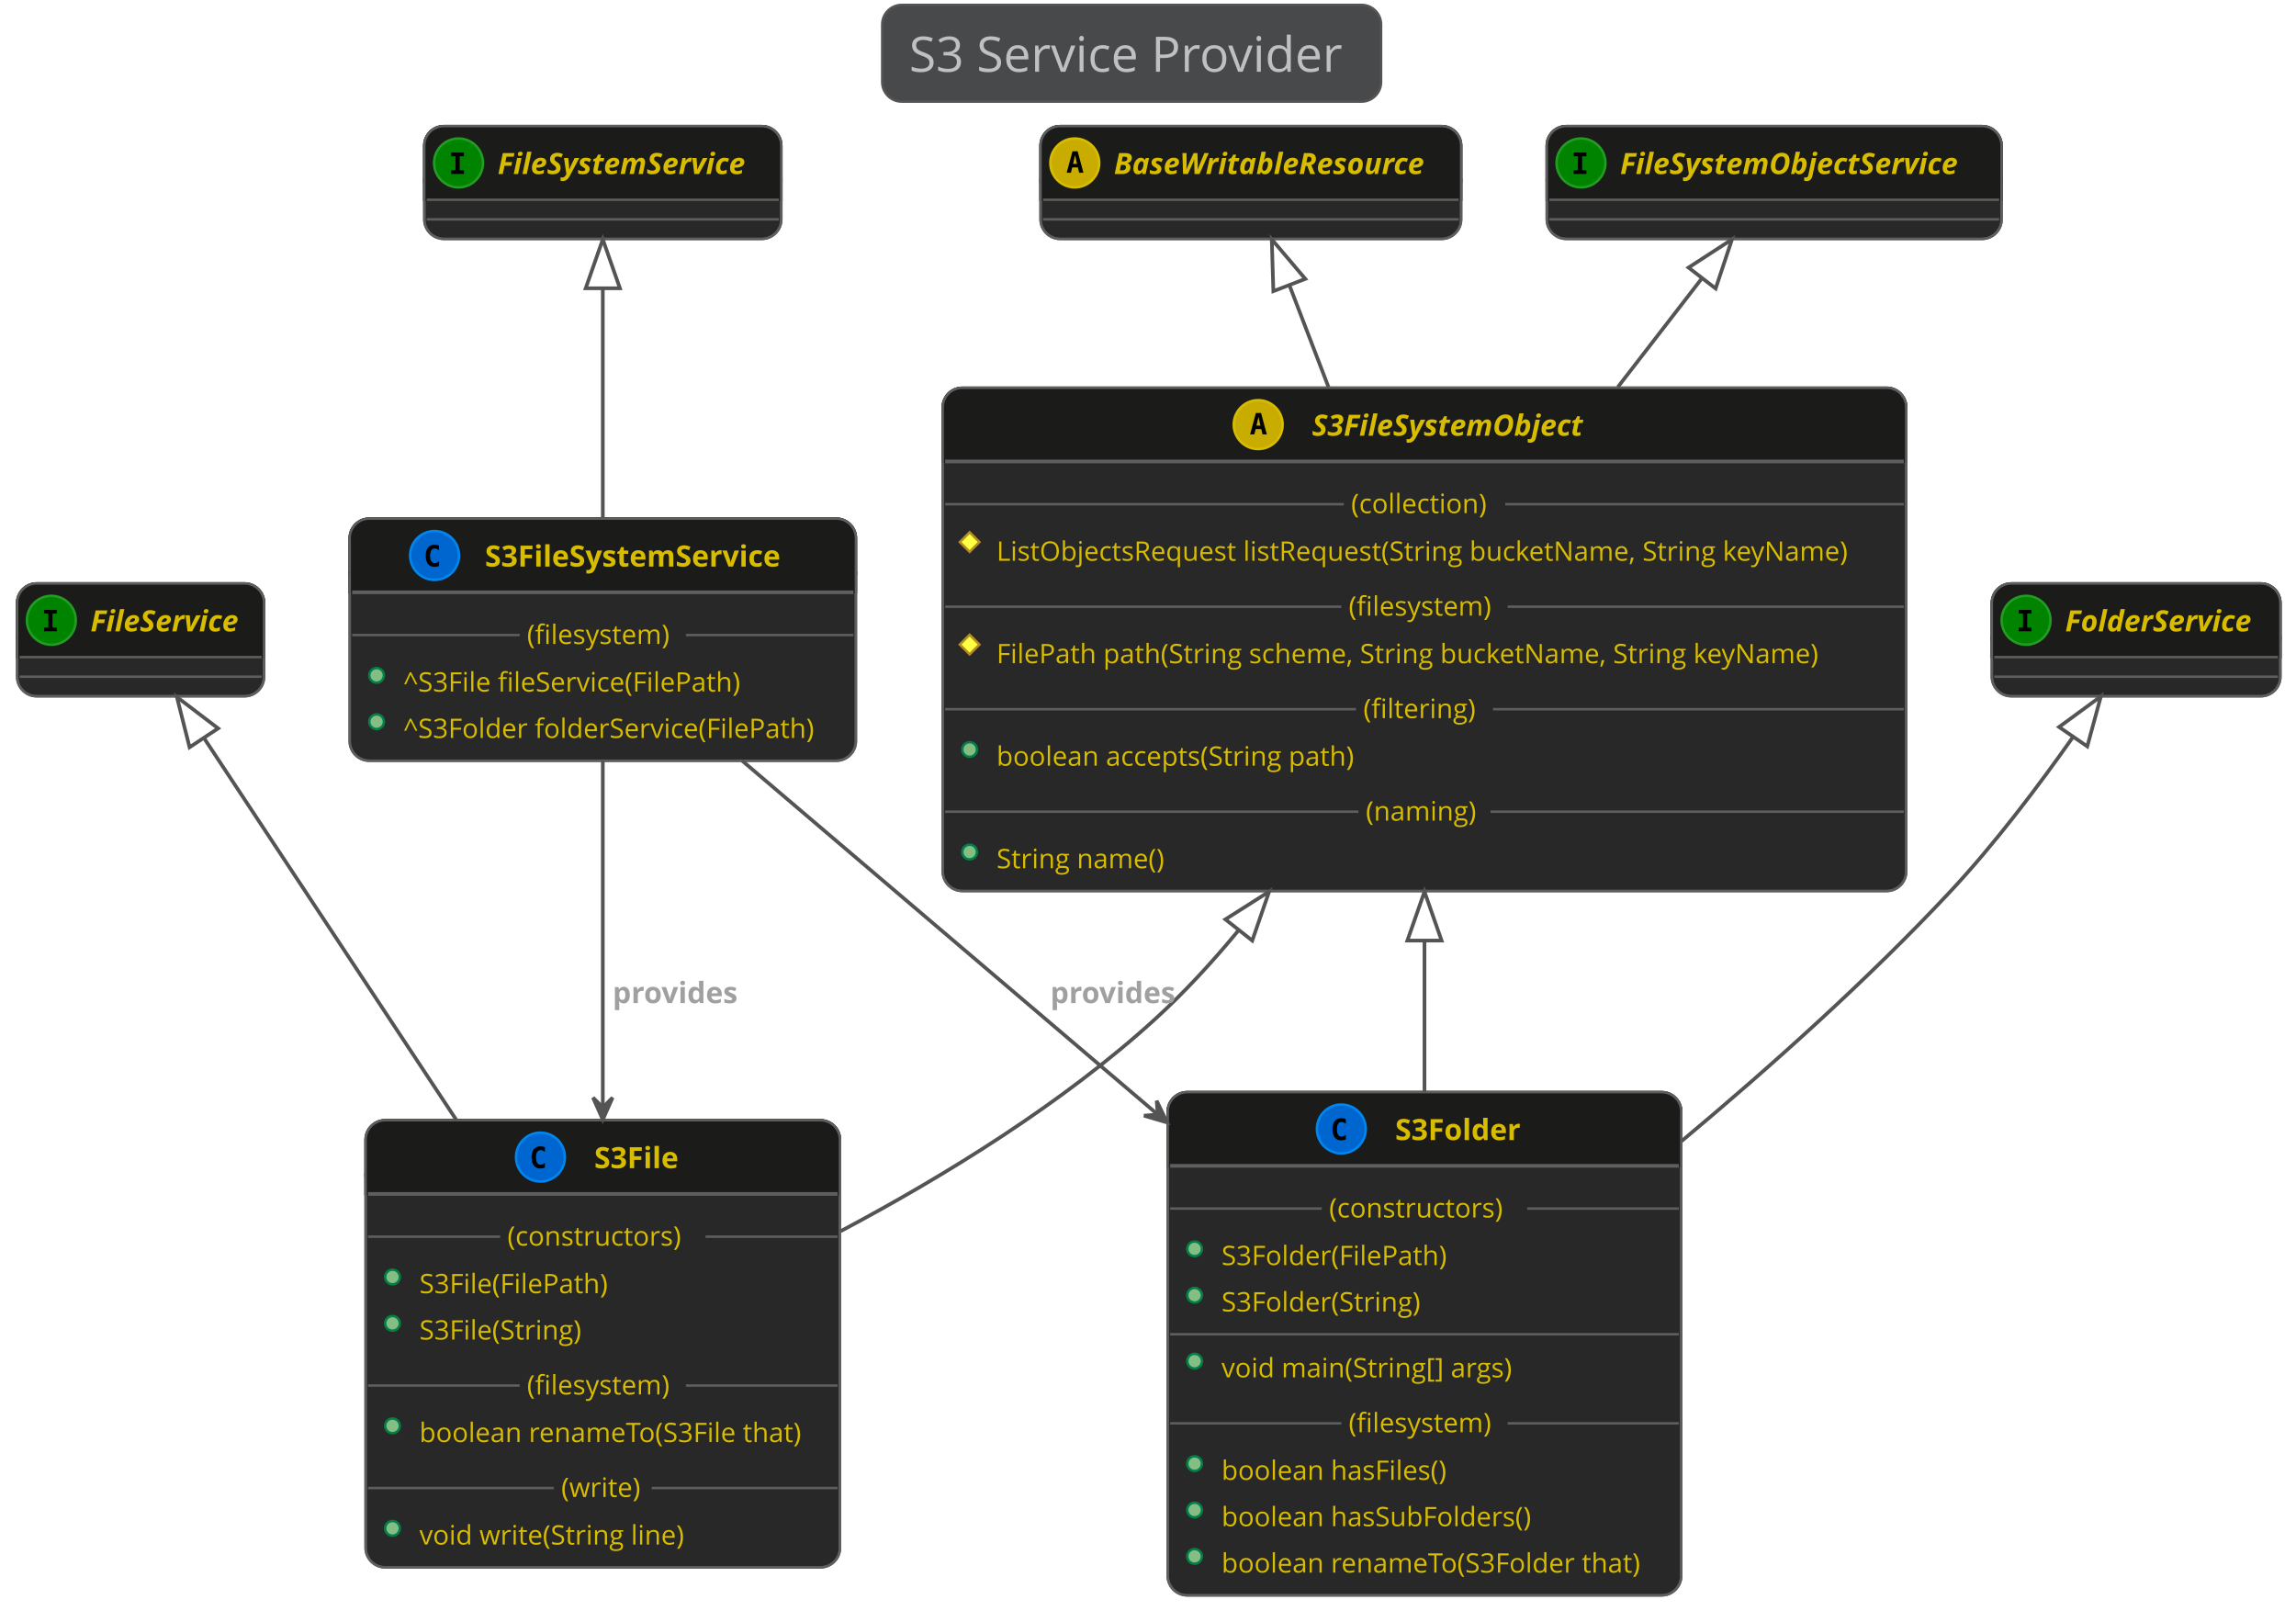
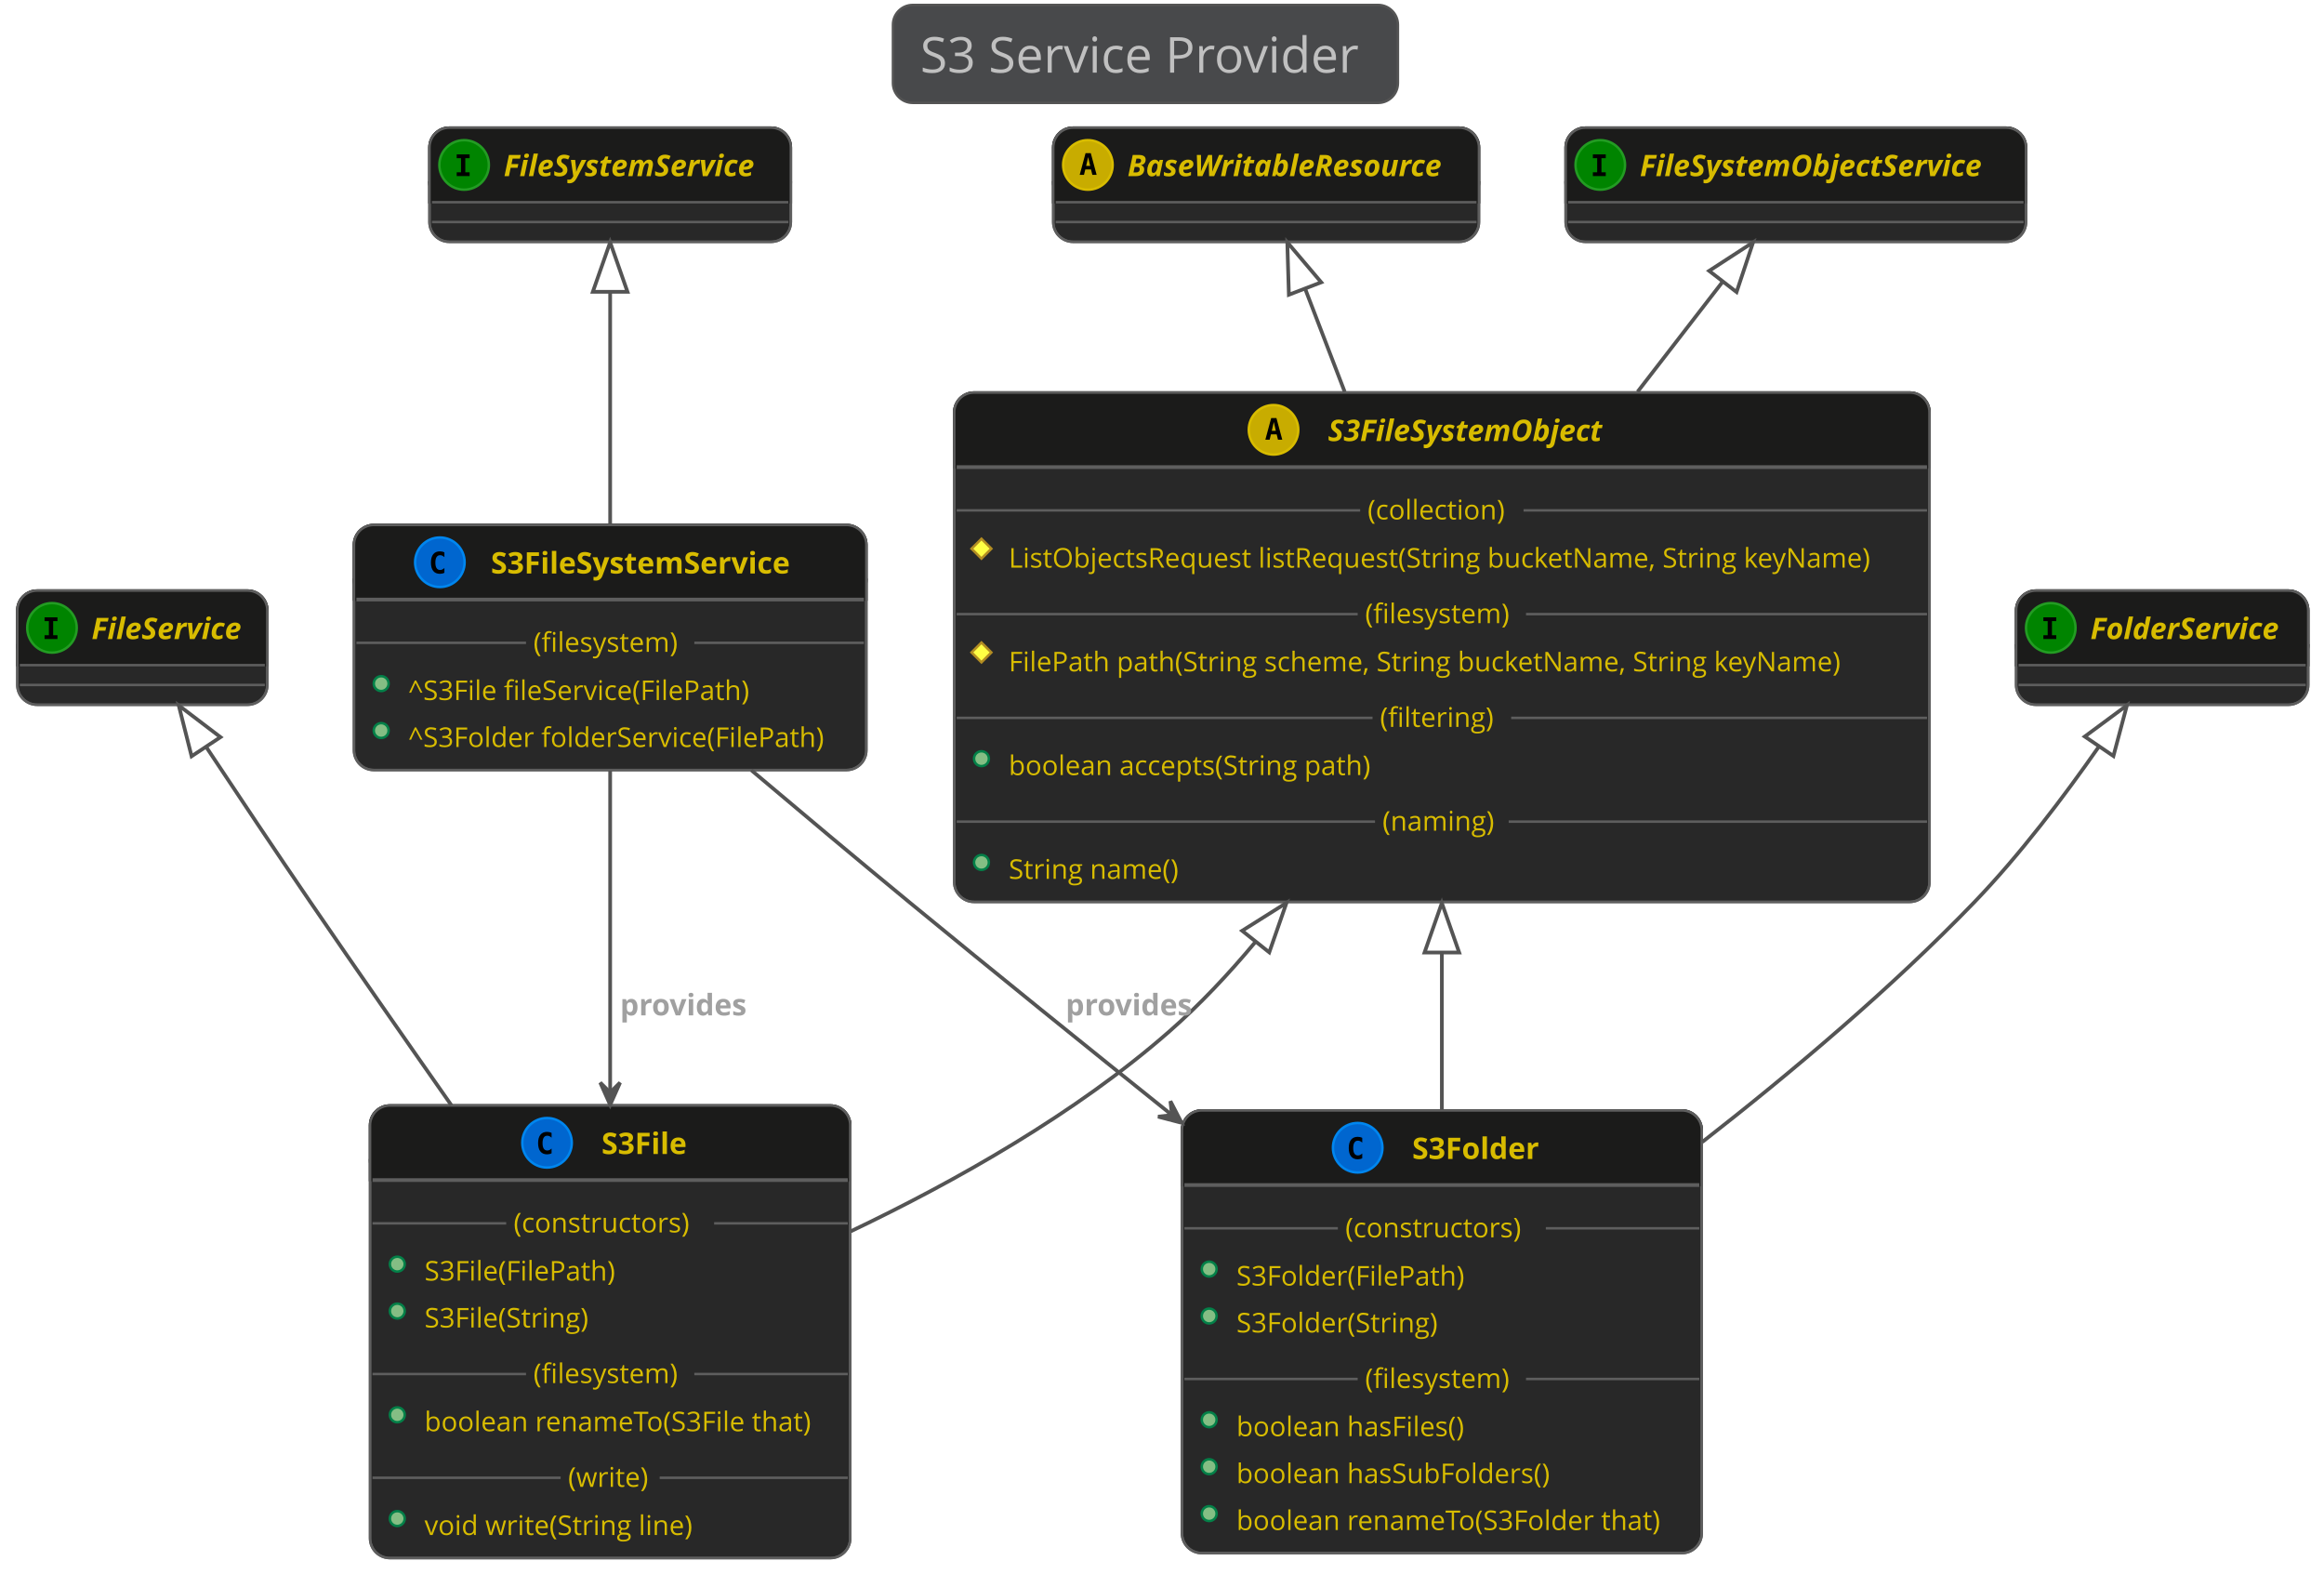
- <svg xmlns="http://www.w3.org/2000/svg" contentScriptType="application/ecmascript" contentStyleType="text/css" height="686.458px" preserveAspectRatio="none" style="width:978px;height:686px;background:#333333;" version="1.1" viewBox="0 0 978 686" width="978.125px" zoomAndPan="magnify">
+ <svg xmlns="http://www.w3.org/2000/svg" contentScriptType="application/ecmascript" contentStyleType="text/css" height="662.5px" preserveAspectRatio="none" style="width:978px;height:662px;background:#333333;" version="1.1" viewBox="0 0 978 662" width="978.125px" zoomAndPan="magnify">
  <defs />
  <g>
    <rect fill="#48494B" height="41.203" rx="8.333" ry="8.333" style="stroke:#545454;stroke-width:1.042;" width="212.5" x="375.781" y="2.083" />
    <text fill="#C0C0C0" font-family="Open Sans,Avenir,Nunito,Arial,Helvetica,SansSerif" font-size="20.833" lengthAdjust="spacing" textLength="189.583" x="387.24" y="30.558">S3 Service Provider</text>
    <rect codeLine="6" fill="#282828" height="48.055" id="BaseWritableResource" rx="8.333" ry="8.333" style="stroke:#5E5E5E;stroke-width:1.042;" width="179.167" x="443.229" y="53.703" />
    <rect fill="#1B1B1A" height="31.388" rx="8.333" ry="8.333" style="stroke:#1B1B1A;stroke-width:1.042;" width="179.167" x="443.229" y="53.703" />
    <rect fill="#1B1B1A" height="8.333" style="stroke:#1B1B1A;stroke-width:1.042;" width="179.167" x="443.229" y="76.758" />
    <rect codeLine="6" fill="none" height="48.055" id="BaseWritableResource" rx="8.333" ry="8.333" style="stroke:#5E5E5E;stroke-width:1.042;" width="179.167" x="443.229" y="53.703" />
    <ellipse cx="457.812" cy="69.397" fill="#C8AC00" rx="10.417" ry="10.417" style="stroke:#D8BC00;stroke-width:1.042;" />
    <path d="M457.926,66.099 L457.078,69.828 L458.781,69.828 Z M456.828,64.451 L459.031,64.451 L461.491,73.564 L459.69,73.564 L459.129,71.311 L456.718,71.311 L456.169,73.564 L454.368,73.564 Z " fill="#000000" />
    <text fill="#D8BC00" font-family="Open Sans,Avenir,Nunito,Arial,Helvetica,SansSerif" font-size="12.5" font-style="italic" font-weight="bold" lengthAdjust="spacing" textLength="141.667" x="474.479" y="74.121">BaseWritableResource</text>
    <line style="stroke:#5E5E5E;stroke-width:1.042;" x1="444.271" x2="621.354" y1="85.091" y2="85.091" />
    <line style="stroke:#5E5E5E;stroke-width:1.042;" x1="444.271" x2="621.354" y1="93.424" y2="93.424" />
    <rect codeLine="8" fill="#282828" height="48.055" id="FileSystemService" rx="8.333" ry="8.333" style="stroke:#5E5E5E;stroke-width:1.042;" width="152.083" x="180.729" y="53.703" />
    <rect fill="#1B1B1A" height="31.388" rx="8.333" ry="8.333" style="stroke:#1B1B1A;stroke-width:1.042;" width="152.083" x="180.729" y="53.703" />
    <rect fill="#1B1B1A" height="8.333" style="stroke:#1B1B1A;stroke-width:1.042;" width="152.083" x="180.729" y="76.758" />
    <rect codeLine="8" fill="none" height="48.055" id="FileSystemService" rx="8.333" ry="8.333" style="stroke:#5E5E5E;stroke-width:1.042;" width="152.083" x="180.729" y="53.703" />
    <ellipse cx="195.312" cy="69.397" fill="#008400" rx="10.417" ry="10.417" style="stroke:#239C23;stroke-width:1.042;" />
    <path d="M192.196,66.559 L192.196,64.972 L197.622,64.972 L197.622,66.559 L195.809,66.559 L195.809,72.498 L197.622,72.498 L197.622,74.085 L192.196,74.085 L192.196,72.498 L194.008,72.498 L194.008,66.559 Z " fill="#000000" />
    <text fill="#D8BC00" font-family="Open Sans,Avenir,Nunito,Arial,Helvetica,SansSerif" font-size="12.5" font-style="italic" font-weight="bold" lengthAdjust="spacing" textLength="114.583" x="211.979" y="74.121">FileSystemService</text>
    <line style="stroke:#5E5E5E;stroke-width:1.042;" x1="181.771" x2="331.771" y1="85.091" y2="85.091" />
    <line style="stroke:#5E5E5E;stroke-width:1.042;" x1="181.771" x2="331.771" y1="93.424" y2="93.424" />
    <rect codeLine="9" fill="#282828" height="48.055" id="FileSystemObjectService" rx="8.333" ry="8.333" style="stroke:#5E5E5E;stroke-width:1.042;" width="193.75" x="658.854" y="53.703" />
    <rect fill="#1B1B1A" height="31.388" rx="8.333" ry="8.333" style="stroke:#1B1B1A;stroke-width:1.042;" width="193.75" x="658.854" y="53.703" />
    <rect fill="#1B1B1A" height="8.333" style="stroke:#1B1B1A;stroke-width:1.042;" width="193.75" x="658.854" y="76.758" />
    <rect codeLine="9" fill="none" height="48.055" id="FileSystemObjectService" rx="8.333" ry="8.333" style="stroke:#5E5E5E;stroke-width:1.042;" width="193.75" x="658.854" y="53.703" />
    <ellipse cx="673.438" cy="69.397" fill="#008400" rx="10.417" ry="10.417" style="stroke:#239C23;stroke-width:1.042;" />
    <path d="M670.321,66.559 L670.321,64.972 L675.747,64.972 L675.747,66.559 L673.934,66.559 L673.934,72.498 L675.747,72.498 L675.747,74.085 L670.321,74.085 L670.321,72.498 L672.133,72.498 L672.133,66.559 Z " fill="#000000" />
    <text fill="#D8BC00" font-family="Open Sans,Avenir,Nunito,Arial,Helvetica,SansSerif" font-size="12.5" font-style="italic" font-weight="bold" lengthAdjust="spacing" textLength="156.25" x="690.104" y="74.121">FileSystemObjectService</text>
    <line style="stroke:#5E5E5E;stroke-width:1.042;" x1="659.896" x2="851.562" y1="85.091" y2="85.091" />
    <line style="stroke:#5E5E5E;stroke-width:1.042;" x1="659.896" x2="851.562" y1="93.424" y2="93.424" />
    <rect codeLine="10" fill="#282828" height="48.055" id="FileService" rx="8.333" ry="8.333" style="stroke:#5E5E5E;stroke-width:1.042;" width="105.208" x="7.292" y="248.494" />
    <rect fill="#1B1B1A" height="31.388" rx="8.333" ry="8.333" style="stroke:#1B1B1A;stroke-width:1.042;" width="105.208" x="7.292" y="248.494" />
    <rect fill="#1B1B1A" height="8.333" style="stroke:#1B1B1A;stroke-width:1.042;" width="105.208" x="7.292" y="271.55" />
    <rect codeLine="10" fill="none" height="48.055" id="FileService" rx="8.333" ry="8.333" style="stroke:#5E5E5E;stroke-width:1.042;" width="105.208" x="7.292" y="248.494" />
    <ellipse cx="21.875" cy="264.189" fill="#008400" rx="10.417" ry="10.417" style="stroke:#239C23;stroke-width:1.042;" />
    <path d="M18.758,261.351 L18.758,259.764 L24.184,259.764 L24.184,261.351 L22.371,261.351 L22.371,267.289 L24.184,267.289 L24.184,268.876 L18.758,268.876 L18.758,267.289 L20.571,267.289 L20.571,261.351 Z " fill="#000000" />
    <text fill="#D8BC00" font-family="Open Sans,Avenir,Nunito,Arial,Helvetica,SansSerif" font-size="12.5" font-style="italic" font-weight="bold" lengthAdjust="spacing" textLength="67.708" x="38.542" y="268.913">FileService</text>
    <line style="stroke:#5E5E5E;stroke-width:1.042;" x1="8.333" x2="111.458" y1="279.883" y2="279.883" />
    <line style="stroke:#5E5E5E;stroke-width:1.042;" x1="8.333" x2="111.458" y1="288.216" y2="288.216" />
    <rect codeLine="11" fill="#282828" height="48.055" id="FolderService" rx="8.333" ry="8.333" style="stroke:#5E5E5E;stroke-width:1.042;" width="122.917" x="848.438" y="248.494" />
    <rect fill="#1B1B1A" height="31.388" rx="8.333" ry="8.333" style="stroke:#1B1B1A;stroke-width:1.042;" width="122.917" x="848.438" y="248.494" />
    <rect fill="#1B1B1A" height="8.333" style="stroke:#1B1B1A;stroke-width:1.042;" width="122.917" x="848.438" y="271.55" />
    <rect codeLine="11" fill="none" height="48.055" id="FolderService" rx="8.333" ry="8.333" style="stroke:#5E5E5E;stroke-width:1.042;" width="122.917" x="848.438" y="248.494" />
    <ellipse cx="863.021" cy="264.189" fill="#008400" rx="10.417" ry="10.417" style="stroke:#239C23;stroke-width:1.042;" />
    <path d="M859.904,261.351 L859.904,259.764 L865.33,259.764 L865.33,261.351 L863.517,261.351 L863.517,267.289 L865.33,267.289 L865.33,268.876 L859.904,268.876 L859.904,267.289 L861.717,267.289 L861.717,261.351 Z " fill="#000000" />
    <text fill="#D8BC00" font-family="Open Sans,Avenir,Nunito,Arial,Helvetica,SansSerif" font-size="12.5" font-style="italic" font-weight="bold" lengthAdjust="spacing" textLength="85.417" x="879.688" y="268.913">FolderService</text>
    <line style="stroke:#5E5E5E;stroke-width:1.042;" x1="849.479" x2="970.312" y1="279.883" y2="279.883" />
    <line style="stroke:#5E5E5E;stroke-width:1.042;" x1="849.479" x2="970.312" y1="288.216" y2="288.216" />
    <rect codeLine="28" fill="#282828" height="214.347" id="S3FileSystemObject" rx="8.333" ry="8.333" style="stroke:#5E5E5E;stroke-width:1.042;" width="410.417" x="401.562" y="165.161" />
    <rect fill="#1B1B1A" height="31.388" rx="8.333" ry="8.333" style="stroke:#1B1B1A;stroke-width:1.042;" width="410.417" x="401.562" y="165.161" />
    <rect fill="#1B1B1A" height="8.333" style="stroke:#1B1B1A;stroke-width:1.042;" width="410.417" x="401.562" y="188.216" />
    <rect codeLine="28" fill="none" height="214.347" id="S3FileSystemObject" rx="8.333" ry="8.333" style="stroke:#5E5E5E;stroke-width:1.042;" width="410.417" x="401.562" y="165.161" />
    <ellipse cx="535.938" cy="180.855" fill="#C8AC00" rx="10.417" ry="10.417" style="stroke:#D8BC00;stroke-width:1.042;" />
    <path d="M536.051,177.557 L535.203,181.287 L536.906,181.287 Z M534.953,175.909 L537.156,175.909 L539.616,185.022 L537.815,185.022 L537.254,182.77 L534.843,182.77 L534.294,185.022 L532.493,185.022 Z " fill="#000000" />
    <text fill="#D8BC00" font-family="Open Sans,Avenir,Nunito,Arial,Helvetica,SansSerif" font-size="12.5" font-style="italic" font-weight="bold" lengthAdjust="spacing" textLength="127.083" x="558.854" y="185.579">S3FileSystemObject</text>
    <line style="stroke:#5E5E5E;stroke-width:1.562;" x1="402.604" x2="810.938" y1="196.549" y2="196.549" />
    <polygon fill="#FFFF44" points="413.021,226.711,417.188,230.878,413.021,235.044,408.854,230.878" style="stroke:#B38D22;stroke-width:1.042;" />
    <text fill="#D8BC00" font-family="Open Sans,Avenir,Nunito,Arial,Helvetica,SansSerif" font-size="11.458" lengthAdjust="spacing" textLength="378.125" x="424.479" y="238.831">ListObjectsRequest listRequest(String bucketName, String keyName)</text>
    <line style="stroke:#5E5E5E;stroke-width:1.042;" x1="402.604" x2="572.396" y1="214.755" y2="214.755" />
    <text fill="#D8BC00" font-family="Open Sans,Avenir,Nunito,Arial,Helvetica,SansSerif" font-size="11.458" lengthAdjust="spacing" textLength="62.5" x="575.521" y="218.565">(collection)</text>
    <line style="stroke:#5E5E5E;stroke-width:1.042;" x1="641.146" x2="810.938" y1="214.755" y2="214.755" />
    <polygon fill="#FFFF44" points="413.021,270.367,417.188,274.534,413.021,278.701,408.854,274.534" style="stroke:#B38D22;stroke-width:1.042;" />
    <text fill="#D8BC00" font-family="Open Sans,Avenir,Nunito,Arial,Helvetica,SansSerif" font-size="11.458" lengthAdjust="spacing" textLength="362.5" x="424.479" y="282.487">FilePath path(String scheme, String bucketName, String keyName)</text>
    <line style="stroke:#5E5E5E;stroke-width:1.042;" x1="402.604" x2="571.354" y1="258.412" y2="258.412" />
    <text fill="#D8BC00" font-family="Open Sans,Avenir,Nunito,Arial,Helvetica,SansSerif" font-size="11.458" lengthAdjust="spacing" textLength="64.583" x="574.479" y="262.221">(filesystem)</text>
    <line style="stroke:#5E5E5E;stroke-width:1.042;" x1="642.188" x2="810.938" y1="258.412" y2="258.412" />
    <ellipse cx="413.021" cy="319.232" fill="#84BE84" rx="3.125" ry="3.125" style="stroke:#038048;stroke-width:1.042;" />
    <text fill="#D8BC00" font-family="Open Sans,Avenir,Nunito,Arial,Helvetica,SansSerif" font-size="11.458" lengthAdjust="spacing" textLength="160.417" x="424.479" y="326.143">boolean accepts(String path)</text>
    <line style="stroke:#5E5E5E;stroke-width:1.042;" x1="402.604" x2="577.604" y1="302.068" y2="302.068" />
    <text fill="#D8BC00" font-family="Open Sans,Avenir,Nunito,Arial,Helvetica,SansSerif" font-size="11.458" lengthAdjust="spacing" textLength="52.083" x="580.729" y="305.878">(filtering)</text>
    <line style="stroke:#5E5E5E;stroke-width:1.042;" x1="635.938" x2="810.938" y1="302.068" y2="302.068" />
    <ellipse cx="413.021" cy="362.889" fill="#84BE84" rx="3.125" ry="3.125" style="stroke:#038048;stroke-width:1.042;" />
    <text fill="#D8BC00" font-family="Open Sans,Avenir,Nunito,Arial,Helvetica,SansSerif" font-size="11.458" lengthAdjust="spacing" textLength="75" x="424.479" y="369.8">String name()</text>
    <line style="stroke:#5E5E5E;stroke-width:1.042;" x1="402.604" x2="578.646" y1="345.724" y2="345.724" />
    <text fill="#D8BC00" font-family="Open Sans,Avenir,Nunito,Arial,Helvetica,SansSerif" font-size="11.458" lengthAdjust="spacing" textLength="50" x="581.771" y="349.534">(naming)</text>
    <line style="stroke:#5E5E5E;stroke-width:1.042;" x1="634.896" x2="810.938" y1="345.724" y2="345.724" />
-     <rect codeLine="15" fill="#282828" height="190.436" id="S3File" rx="8.333" ry="8.333" style="stroke:#5E5E5E;stroke-width:1.042;" width="202.083" x="155.729" y="477.14" />
-     <rect fill="#1B1B1A" height="31.388" rx="8.333" ry="8.333" style="stroke:#1B1B1A;stroke-width:1.042;" width="202.083" x="155.729" y="477.14" />
-     <rect fill="#1B1B1A" height="8.333" style="stroke:#1B1B1A;stroke-width:1.042;" width="202.083" x="155.729" y="500.195" />
-     <rect codeLine="15" fill="none" height="190.436" id="S3File" rx="8.333" ry="8.333" style="stroke:#5E5E5E;stroke-width:1.042;" width="202.083" x="155.729" y="477.14" />
-     <ellipse cx="230.208" cy="492.834" fill="#0066CF" rx="10.417" ry="10.417" style="stroke:#0086EF;stroke-width:1.042;" />
-     <path d="M232.119,497.26 Q231.691,497.479 231.221,497.589 Q230.751,497.699 230.233,497.699 Q228.389,497.699 227.419,496.484 Q226.449,495.27 226.449,492.975 Q226.449,490.674 227.419,489.459 Q228.389,488.245 230.233,488.245 Q230.751,488.245 231.228,488.354 Q231.704,488.464 232.119,488.684 L232.119,490.686 Q231.655,490.259 231.219,490.06 Q230.782,489.862 230.318,489.862 Q229.329,489.862 228.826,490.646 Q228.322,491.431 228.322,492.975 Q228.322,494.513 228.826,495.297 Q229.329,496.082 230.318,496.082 Q230.782,496.082 231.219,495.883 Q231.655,495.685 232.119,495.258 Z " fill="#000000" />
-     <text fill="#D8BC00" font-family="Open Sans,Avenir,Nunito,Arial,Helvetica,SansSerif" font-size="12.5" font-weight="bold" lengthAdjust="spacing" textLength="38.542" x="253.125" y="497.559">S3File</text>
-     <line style="stroke:#5E5E5E;stroke-width:1.562;" x1="156.771" x2="356.771" y1="508.529" y2="508.529" />
-     <ellipse cx="167.188" cy="543.899" fill="#84BE84" rx="3.125" ry="3.125" style="stroke:#038048;stroke-width:1.042;" />
-     <text fill="#D8BC00" font-family="Open Sans,Avenir,Nunito,Arial,Helvetica,SansSerif" font-size="11.458" lengthAdjust="spacing" textLength="83.333" x="178.646" y="550.81">S3File(FilePath)</text>
-     <ellipse cx="167.188" cy="563.643" fill="#84BE84" rx="3.125" ry="3.125" style="stroke:#038048;stroke-width:1.042;" />
-     <text fill="#D8BC00" font-family="Open Sans,Avenir,Nunito,Arial,Helvetica,SansSerif" font-size="11.458" lengthAdjust="spacing" textLength="73.958" x="178.646" y="570.555">S3File(String)</text>
-     <line style="stroke:#5E5E5E;stroke-width:1.042;" x1="156.771" x2="213.021" y1="526.734" y2="526.734" />
-     <text fill="#D8BC00" font-family="Open Sans,Avenir,Nunito,Arial,Helvetica,SansSerif" font-size="11.458" lengthAdjust="spacing" textLength="81.25" x="216.146" y="530.544">(constructors)</text>
-     <line style="stroke:#5E5E5E;stroke-width:1.042;" x1="300.521" x2="356.771" y1="526.734" y2="526.734" />
-     <ellipse cx="167.188" cy="607.3" fill="#84BE84" rx="3.125" ry="3.125" style="stroke:#038048;stroke-width:1.042;" />
-     <text fill="#D8BC00" font-family="Open Sans,Avenir,Nunito,Arial,Helvetica,SansSerif" font-size="11.458" lengthAdjust="spacing" textLength="169.792" x="178.646" y="614.211">boolean renameTo(S3File that)</text>
-     <line style="stroke:#5E5E5E;stroke-width:1.042;" x1="156.771" x2="221.354" y1="590.136" y2="590.136" />
-     <text fill="#D8BC00" font-family="Open Sans,Avenir,Nunito,Arial,Helvetica,SansSerif" font-size="11.458" lengthAdjust="spacing" textLength="64.583" x="224.479" y="593.945">(filesystem)</text>
-     <line style="stroke:#5E5E5E;stroke-width:1.042;" x1="292.188" x2="356.771" y1="590.136" y2="590.136" />
-     <ellipse cx="167.188" cy="650.956" fill="#84BE84" rx="3.125" ry="3.125" style="stroke:#038048;stroke-width:1.042;" />
-     <text fill="#D8BC00" font-family="Open Sans,Avenir,Nunito,Arial,Helvetica,SansSerif" font-size="11.458" lengthAdjust="spacing" textLength="118.75" x="178.646" y="657.867">void write(String line)</text>
-     <line style="stroke:#5E5E5E;stroke-width:1.042;" x1="156.771" x2="235.938" y1="633.792" y2="633.792" />
-     <text fill="#D8BC00" font-family="Open Sans,Avenir,Nunito,Arial,Helvetica,SansSerif" font-size="11.458" lengthAdjust="spacing" textLength="35.417" x="239.062" y="637.602">(write)</text>
-     <line style="stroke:#5E5E5E;stroke-width:1.042;" x1="277.604" x2="356.771" y1="633.792" y2="633.792" />
+     <rect codeLine="15" fill="#282828" height="190.436" id="S3File" rx="8.333" ry="8.333" style="stroke:#5E5E5E;stroke-width:1.042;" width="202.083" x="155.729" y="465.161" />
+     <rect fill="#1B1B1A" height="31.388" rx="8.333" ry="8.333" style="stroke:#1B1B1A;stroke-width:1.042;" width="202.083" x="155.729" y="465.161" />
+     <rect fill="#1B1B1A" height="8.333" style="stroke:#1B1B1A;stroke-width:1.042;" width="202.083" x="155.729" y="488.216" />
+     <rect codeLine="15" fill="none" height="190.436" id="S3File" rx="8.333" ry="8.333" style="stroke:#5E5E5E;stroke-width:1.042;" width="202.083" x="155.729" y="465.161" />
+     <ellipse cx="230.208" cy="480.855" fill="#0066CF" rx="10.417" ry="10.417" style="stroke:#0086EF;stroke-width:1.042;" />
+     <path d="M232.119,485.28 Q231.691,485.5 231.221,485.61 Q230.751,485.72 230.233,485.72 Q228.389,485.72 227.419,484.505 Q226.449,483.291 226.449,480.996 Q226.449,478.695 227.419,477.48 Q228.389,476.265 230.233,476.265 Q230.751,476.265 231.228,476.375 Q231.704,476.485 232.119,476.705 L232.119,478.707 Q231.655,478.28 231.219,478.081 Q230.782,477.883 230.318,477.883 Q229.329,477.883 228.826,478.667 Q228.322,479.452 228.322,480.996 Q228.322,482.534 228.826,483.318 Q229.329,484.102 230.318,484.102 Q230.782,484.102 231.219,483.904 Q231.655,483.706 232.119,483.278 Z " fill="#000000" />
+     <text fill="#D8BC00" font-family="Open Sans,Avenir,Nunito,Arial,Helvetica,SansSerif" font-size="12.5" font-weight="bold" lengthAdjust="spacing" textLength="38.542" x="253.125" y="485.579">S3File</text>
+     <line style="stroke:#5E5E5E;stroke-width:1.562;" x1="156.771" x2="356.771" y1="496.55" y2="496.55" />
+     <ellipse cx="167.188" cy="531.919" fill="#84BE84" rx="3.125" ry="3.125" style="stroke:#038048;stroke-width:1.042;" />
+     <text fill="#D8BC00" font-family="Open Sans,Avenir,Nunito,Arial,Helvetica,SansSerif" font-size="11.458" lengthAdjust="spacing" textLength="83.333" x="178.646" y="538.831">S3File(FilePath)</text>
+     <ellipse cx="167.188" cy="551.664" fill="#84BE84" rx="3.125" ry="3.125" style="stroke:#038048;stroke-width:1.042;" />
+     <text fill="#D8BC00" font-family="Open Sans,Avenir,Nunito,Arial,Helvetica,SansSerif" font-size="11.458" lengthAdjust="spacing" textLength="73.958" x="178.646" y="558.575">S3File(String)</text>
+     <line style="stroke:#5E5E5E;stroke-width:1.042;" x1="156.771" x2="213.021" y1="514.755" y2="514.755" />
+     <text fill="#D8BC00" font-family="Open Sans,Avenir,Nunito,Arial,Helvetica,SansSerif" font-size="11.458" lengthAdjust="spacing" textLength="81.25" x="216.146" y="518.565">(constructors)</text>
+     <line style="stroke:#5E5E5E;stroke-width:1.042;" x1="300.521" x2="356.771" y1="514.755" y2="514.755" />
+     <ellipse cx="167.188" cy="595.321" fill="#84BE84" rx="3.125" ry="3.125" style="stroke:#038048;stroke-width:1.042;" />
+     <text fill="#D8BC00" font-family="Open Sans,Avenir,Nunito,Arial,Helvetica,SansSerif" font-size="11.458" lengthAdjust="spacing" textLength="169.792" x="178.646" y="602.232">boolean renameTo(S3File that)</text>
+     <line style="stroke:#5E5E5E;stroke-width:1.042;" x1="156.771" x2="221.354" y1="578.157" y2="578.157" />
+     <text fill="#D8BC00" font-family="Open Sans,Avenir,Nunito,Arial,Helvetica,SansSerif" font-size="11.458" lengthAdjust="spacing" textLength="64.583" x="224.479" y="581.966">(filesystem)</text>
+     <line style="stroke:#5E5E5E;stroke-width:1.042;" x1="292.188" x2="356.771" y1="578.157" y2="578.157" />
+     <ellipse cx="167.188" cy="638.977" fill="#84BE84" rx="3.125" ry="3.125" style="stroke:#038048;stroke-width:1.042;" />
+     <text fill="#D8BC00" font-family="Open Sans,Avenir,Nunito,Arial,Helvetica,SansSerif" font-size="11.458" lengthAdjust="spacing" textLength="118.75" x="178.646" y="645.888">void write(String line)</text>
+     <line style="stroke:#5E5E5E;stroke-width:1.042;" x1="156.771" x2="235.938" y1="621.813" y2="621.813" />
+     <text fill="#D8BC00" font-family="Open Sans,Avenir,Nunito,Arial,Helvetica,SansSerif" font-size="11.458" lengthAdjust="spacing" textLength="35.417" x="239.062" y="625.623">(write)</text>
+     <line style="stroke:#5E5E5E;stroke-width:1.042;" x1="277.604" x2="356.771" y1="621.813" y2="621.813" />
    <rect codeLine="43" fill="#282828" height="103.123" id="S3FileSystemService" rx="8.333" ry="8.333" style="stroke:#5E5E5E;stroke-width:1.042;" width="215.625" x="148.958" y="220.89" />
    <rect fill="#1B1B1A" height="31.388" rx="8.333" ry="8.333" style="stroke:#1B1B1A;stroke-width:1.042;" width="215.625" x="148.958" y="220.89" />
    <rect fill="#1B1B1A" height="8.333" style="stroke:#1B1B1A;stroke-width:1.042;" width="215.625" x="148.958" y="243.945" />
    <rect codeLine="43" fill="none" height="103.123" id="S3FileSystemService" rx="8.333" ry="8.333" style="stroke:#5E5E5E;stroke-width:1.042;" width="215.625" x="148.958" y="220.89" />
    <ellipse cx="185.104" cy="236.584" fill="#0066CF" rx="10.417" ry="10.417" style="stroke:#0086EF;stroke-width:1.042;" />
    <path d="M187.015,241.01 Q186.587,241.229 186.117,241.339 Q185.647,241.449 185.129,241.449 Q183.285,241.449 182.315,240.234 Q181.344,239.02 181.344,236.725 Q181.344,234.424 182.315,233.209 Q183.285,231.995 185.129,231.995 Q185.647,231.995 186.124,232.105 Q186.6,232.214 187.015,232.434 L187.015,234.436 Q186.551,234.009 186.114,233.81 Q185.678,233.612 185.214,233.612 Q184.225,233.612 183.722,234.396 Q183.218,235.181 183.218,236.725 Q183.218,238.263 183.722,239.047 Q184.225,239.832 185.214,239.832 Q185.678,239.832 186.114,239.633 Q186.551,239.435 187.015,239.008 Z " fill="#000000" />
    <text fill="#D8BC00" font-family="Open Sans,Avenir,Nunito,Arial,Helvetica,SansSerif" font-size="12.5" font-weight="bold" lengthAdjust="spacing" textLength="130.208" x="206.562" y="241.309">S3FileSystemService</text>
    <line style="stroke:#5E5E5E;stroke-width:1.562;" x1="150" x2="363.542" y1="252.279" y2="252.279" />
    <ellipse cx="160.417" cy="287.649" fill="#84BE84" rx="3.125" ry="3.125" style="stroke:#038048;stroke-width:1.042;" />
    <text fill="#D8BC00" font-family="Open Sans,Avenir,Nunito,Arial,Helvetica,SansSerif" font-size="11.458" lengthAdjust="spacing" textLength="150" x="171.875" y="294.56">^S3File fileService(FilePath)</text>
    <ellipse cx="160.417" cy="307.393" fill="#84BE84" rx="3.125" ry="3.125" style="stroke:#038048;stroke-width:1.042;" />
    <text fill="#D8BC00" font-family="Open Sans,Avenir,Nunito,Arial,Helvetica,SansSerif" font-size="11.458" lengthAdjust="spacing" textLength="183.333" x="171.875" y="314.305">^S3Folder folderService(FilePath)</text>
    <line style="stroke:#5E5E5E;stroke-width:1.042;" x1="150" x2="221.354" y1="270.484" y2="270.484" />
    <text fill="#D8BC00" font-family="Open Sans,Avenir,Nunito,Arial,Helvetica,SansSerif" font-size="11.458" lengthAdjust="spacing" textLength="64.583" x="224.479" y="274.294">(filesystem)</text>
    <line style="stroke:#5E5E5E;stroke-width:1.042;" x1="292.188" x2="363.542" y1="270.484" y2="270.484" />
-     <rect codeLine="52" fill="#282828" height="214.347" id="S3Folder" rx="8.333" ry="8.333" style="stroke:#5E5E5E;stroke-width:1.042;" width="218.75" x="497.396" y="465.161" />
-     <rect fill="#1B1B1A" height="31.388" rx="8.333" ry="8.333" style="stroke:#1B1B1A;stroke-width:1.042;" width="218.75" x="497.396" y="465.161" />
-     <rect fill="#1B1B1A" height="8.333" style="stroke:#1B1B1A;stroke-width:1.042;" width="218.75" x="497.396" y="488.216" />
-     <rect codeLine="52" fill="none" height="214.347" id="S3Folder" rx="8.333" ry="8.333" style="stroke:#5E5E5E;stroke-width:1.042;" width="218.75" x="497.396" y="465.161" />
-     <ellipse cx="571.354" cy="480.855" fill="#0066CF" rx="10.417" ry="10.417" style="stroke:#0086EF;stroke-width:1.042;" />
-     <path d="M573.265,485.28 Q572.837,485.5 572.367,485.61 Q571.897,485.72 571.379,485.72 Q569.535,485.72 568.565,484.505 Q567.594,483.291 567.594,480.996 Q567.594,478.695 568.565,477.48 Q569.535,476.265 571.379,476.265 Q571.897,476.265 572.374,476.375 Q572.85,476.485 573.265,476.705 L573.265,478.707 Q572.801,478.28 572.364,478.081 Q571.928,477.883 571.464,477.883 Q570.475,477.883 569.972,478.667 Q569.468,479.452 569.468,480.996 Q569.468,482.534 569.972,483.318 Q570.475,484.102 571.464,484.102 Q571.928,484.102 572.364,483.904 Q572.801,483.706 573.265,483.278 Z " fill="#000000" />
-     <text fill="#D8BC00" font-family="Open Sans,Avenir,Nunito,Arial,Helvetica,SansSerif" font-size="12.5" font-weight="bold" lengthAdjust="spacing" textLength="56.25" x="594.271" y="485.579">S3Folder</text>
-     <line style="stroke:#5E5E5E;stroke-width:1.562;" x1="498.438" x2="715.104" y1="496.55" y2="496.55" />
-     <ellipse cx="508.854" cy="531.919" fill="#84BE84" rx="3.125" ry="3.125" style="stroke:#038048;stroke-width:1.042;" />
-     <text fill="#D8BC00" font-family="Open Sans,Avenir,Nunito,Arial,Helvetica,SansSerif" font-size="11.458" lengthAdjust="spacing" textLength="100" x="520.312" y="538.831">S3Folder(FilePath)</text>
-     <ellipse cx="508.854" cy="551.664" fill="#84BE84" rx="3.125" ry="3.125" style="stroke:#038048;stroke-width:1.042;" />
-     <text fill="#D8BC00" font-family="Open Sans,Avenir,Nunito,Arial,Helvetica,SansSerif" font-size="11.458" lengthAdjust="spacing" textLength="90.625" x="520.312" y="558.575">S3Folder(String)</text>
-     <line style="stroke:#5E5E5E;stroke-width:1.042;" x1="498.438" x2="563.021" y1="514.755" y2="514.755" />
-     <text fill="#D8BC00" font-family="Open Sans,Avenir,Nunito,Arial,Helvetica,SansSerif" font-size="11.458" lengthAdjust="spacing" textLength="81.25" x="566.146" y="518.565">(constructors)</text>
-     <line style="stroke:#5E5E5E;stroke-width:1.042;" x1="650.521" x2="715.104" y1="514.755" y2="514.755" />
-     <line style="stroke:#5E5E5E;stroke-width:1.042;" x1="498.438" x2="715.104" y1="568.284" y2="568.284" />
-     <ellipse cx="508.854" cy="579.742" fill="#84BE84" rx="3.125" ry="3.125" style="stroke:#038048;stroke-width:1.042;" />
-     <text fill="#D8BC00" font-family="Open Sans,Avenir,Nunito,Arial,Helvetica,SansSerif" font-size="11.458" lengthAdjust="spacing" textLength="132.292" x="520.312" y="586.654">void main(String[] args)</text>
-     <ellipse cx="508.854" cy="623.399" fill="#84BE84" rx="3.125" ry="3.125" style="stroke:#038048;stroke-width:1.042;" />
-     <text fill="#D8BC00" font-family="Open Sans,Avenir,Nunito,Arial,Helvetica,SansSerif" font-size="11.458" lengthAdjust="spacing" textLength="101.042" x="520.312" y="630.31">boolean hasFiles()</text>
-     <ellipse cx="508.854" cy="643.144" fill="#84BE84" rx="3.125" ry="3.125" style="stroke:#038048;stroke-width:1.042;" />
-     <text fill="#D8BC00" font-family="Open Sans,Avenir,Nunito,Arial,Helvetica,SansSerif" font-size="11.458" lengthAdjust="spacing" textLength="138.542" x="520.312" y="650.055">boolean hasSubFolders()</text>
-     <ellipse cx="508.854" cy="662.889" fill="#84BE84" rx="3.125" ry="3.125" style="stroke:#038048;stroke-width:1.042;" />
-     <text fill="#D8BC00" font-family="Open Sans,Avenir,Nunito,Arial,Helvetica,SansSerif" font-size="11.458" lengthAdjust="spacing" textLength="186.458" x="520.312" y="669.8">boolean renameTo(S3Folder that)</text>
-     <line style="stroke:#5E5E5E;stroke-width:1.042;" x1="498.438" x2="571.354" y1="606.235" y2="606.235" />
-     <text fill="#D8BC00" font-family="Open Sans,Avenir,Nunito,Arial,Helvetica,SansSerif" font-size="11.458" lengthAdjust="spacing" textLength="64.583" x="574.479" y="610.044">(filesystem)</text>
-     <line style="stroke:#5E5E5E;stroke-width:1.042;" x1="642.188" x2="715.104" y1="606.235" y2="606.235" />
-     <path codeLine="13" d="M527.51,396.317 C516.448,409.724 504.594,422.599 492.188,433.911 C452.677,469.963 402.177,500.974 358.094,524.38 " fill="none" id="S3FileSystemObject-backto-S3File" style="stroke:#545454;stroke-width:1.562;" />
-     <polygon fill="none" points="521.958,391.578,540.604,379.755,533.406,400.62,521.958,391.578" style="stroke:#545454;stroke-width:1.562;" />
-     <path codeLine="14" d="M86.958,314.453 C114.521,356.161 158.24,422.307 194.406,477.046 " fill="none" id="FileService-backto-S3File" style="stroke:#545454;stroke-width:1.562;" />
-     <polygon fill="none" points="80.75,318.276,75.344,296.87,92.917,310.234,80.75,318.276" style="stroke:#545454;stroke-width:1.562;" />
+     <rect codeLine="52" fill="#282828" height="186.269" id="S3Folder" rx="8.333" ry="8.333" style="stroke:#5E5E5E;stroke-width:1.042;" width="218.75" x="497.396" y="467.245" />
+     <rect fill="#1B1B1A" height="31.388" rx="8.333" ry="8.333" style="stroke:#1B1B1A;stroke-width:1.042;" width="218.75" x="497.396" y="467.245" />
+     <rect fill="#1B1B1A" height="8.333" style="stroke:#1B1B1A;stroke-width:1.042;" width="218.75" x="497.396" y="490.3" />
+     <rect codeLine="52" fill="none" height="186.269" id="S3Folder" rx="8.333" ry="8.333" style="stroke:#5E5E5E;stroke-width:1.042;" width="218.75" x="497.396" y="467.245" />
+     <ellipse cx="571.354" cy="482.939" fill="#0066CF" rx="10.417" ry="10.417" style="stroke:#0086EF;stroke-width:1.042;" />
+     <path d="M573.265,487.364 Q572.837,487.583 572.367,487.693 Q571.897,487.803 571.379,487.803 Q569.535,487.803 568.565,486.589 Q567.594,485.374 567.594,483.079 Q567.594,480.778 568.565,479.563 Q569.535,478.349 571.379,478.349 Q571.897,478.349 572.374,478.459 Q572.85,478.568 573.265,478.788 L573.265,480.79 Q572.801,480.363 572.364,480.165 Q571.928,479.966 571.464,479.966 Q570.475,479.966 569.972,480.75 Q569.468,481.535 569.468,483.079 Q569.468,484.617 569.972,485.401 Q570.475,486.186 571.464,486.186 Q571.928,486.186 572.364,485.987 Q572.801,485.789 573.265,485.362 Z " fill="#000000" />
+     <text fill="#D8BC00" font-family="Open Sans,Avenir,Nunito,Arial,Helvetica,SansSerif" font-size="12.5" font-weight="bold" lengthAdjust="spacing" textLength="56.25" x="594.271" y="487.663">S3Folder</text>
+     <line style="stroke:#5E5E5E;stroke-width:1.562;" x1="498.438" x2="715.104" y1="498.633" y2="498.633" />
+     <ellipse cx="508.854" cy="534.003" fill="#84BE84" rx="3.125" ry="3.125" style="stroke:#038048;stroke-width:1.042;" />
+     <text fill="#D8BC00" font-family="Open Sans,Avenir,Nunito,Arial,Helvetica,SansSerif" font-size="11.458" lengthAdjust="spacing" textLength="100" x="520.312" y="540.914">S3Folder(FilePath)</text>
+     <ellipse cx="508.854" cy="553.748" fill="#84BE84" rx="3.125" ry="3.125" style="stroke:#038048;stroke-width:1.042;" />
+     <text fill="#D8BC00" font-family="Open Sans,Avenir,Nunito,Arial,Helvetica,SansSerif" font-size="11.458" lengthAdjust="spacing" textLength="90.625" x="520.312" y="560.659">S3Folder(String)</text>
+     <line style="stroke:#5E5E5E;stroke-width:1.042;" x1="498.438" x2="563.021" y1="516.839" y2="516.839" />
+     <text fill="#D8BC00" font-family="Open Sans,Avenir,Nunito,Arial,Helvetica,SansSerif" font-size="11.458" lengthAdjust="spacing" textLength="81.25" x="566.146" y="520.648">(constructors)</text>
+     <line style="stroke:#5E5E5E;stroke-width:1.042;" x1="650.521" x2="715.104" y1="516.839" y2="516.839" />
+     <ellipse cx="508.854" cy="597.404" fill="#84BE84" rx="3.125" ry="3.125" style="stroke:#038048;stroke-width:1.042;" />
+     <text fill="#D8BC00" font-family="Open Sans,Avenir,Nunito,Arial,Helvetica,SansSerif" font-size="11.458" lengthAdjust="spacing" textLength="101.042" x="520.312" y="604.315">boolean hasFiles()</text>
+     <ellipse cx="508.854" cy="617.149" fill="#84BE84" rx="3.125" ry="3.125" style="stroke:#038048;stroke-width:1.042;" />
+     <text fill="#D8BC00" font-family="Open Sans,Avenir,Nunito,Arial,Helvetica,SansSerif" font-size="11.458" lengthAdjust="spacing" textLength="138.542" x="520.312" y="624.06">boolean hasSubFolders()</text>
+     <ellipse cx="508.854" cy="636.894" fill="#84BE84" rx="3.125" ry="3.125" style="stroke:#038048;stroke-width:1.042;" />
+     <text fill="#D8BC00" font-family="Open Sans,Avenir,Nunito,Arial,Helvetica,SansSerif" font-size="11.458" lengthAdjust="spacing" textLength="186.458" x="520.312" y="643.805">boolean renameTo(S3Folder that)</text>
+     <line style="stroke:#5E5E5E;stroke-width:1.042;" x1="498.438" x2="571.354" y1="580.24" y2="580.24" />
+     <text fill="#D8BC00" font-family="Open Sans,Avenir,Nunito,Arial,Helvetica,SansSerif" font-size="11.458" lengthAdjust="spacing" textLength="64.583" x="574.479" y="584.049">(filesystem)</text>
+     <line style="stroke:#5E5E5E;stroke-width:1.042;" x1="642.188" x2="715.104" y1="580.24" y2="580.24" />
+     <path codeLine="13" d="M528.177,396.505 C516.969,409.932 504.896,422.755 492.188,433.911 C452.76,468.505 402.146,497.057 357.958,518.14 " fill="none" id="S3FileSystemObject-backto-S3File" style="stroke:#545454;stroke-width:1.562;" />
+     <polygon fill="none" points="522.729,391.64,541.406,379.88,534.135,400.724,522.729,391.64" style="stroke:#545454;stroke-width:1.562;" />
+     <path codeLine="14" d="M86.76,314.286 C99.906,334.109 116.031,358.255 130.729,379.745 C149.771,407.578 170.708,437.64 189.958,465.067 " fill="none" id="FileService-backto-S3File" style="stroke:#545454;stroke-width:1.562;" />
+     <polygon fill="none" points="80.625,318.213,75.219,296.817,92.781,310.171,80.625,318.213" style="stroke:#545454;stroke-width:1.562;" />
    <path codeLine="26" d="M549.333,121.755 C554.323,134.744 560.031,149.619 565.875,164.838 " fill="none" id="BaseWritableResource-backto-S3FileSystemObject" style="stroke:#545454;stroke-width:1.562;" />
    <polygon fill="none" points="542.396,124.015,541.729,101.953,556.01,118.786,542.396,124.015" style="stroke:#545454;stroke-width:1.562;" />
    <path codeLine="27" d="M724.99,118.474 C714.365,132.213 701.917,148.328 689.146,164.838 " fill="none" id="FileSystemObjectService-backto-S3FileSystemObject" style="stroke:#545454;stroke-width:1.562;" />
    <polygon fill="none" points="719.25,113.974,737.76,101.953,730.792,122.89,719.25,113.974" style="stroke:#545454;stroke-width:1.562;" />
    <path codeLine="40" d="M256.771,123.026 C256.771,152.14 256.771,190.297 256.771,220.63 " fill="none" id="FileSystemService-backto-S3FileSystemService" style="stroke:#545454;stroke-width:1.562;" />
    <polygon fill="none" points="249.479,122.786,256.771,101.953,264.062,122.786,249.479,122.786" style="stroke:#545454;stroke-width:1.562;" />
-     <path codeLine="41" d="M256.771,324.036 C256.771,364.317 256.771,421.984 256.771,471.505 " fill="none" id="S3FileSystemService-to-S3File" style="stroke:#545454;stroke-width:1.562;" />
-     <polygon fill="#545454" points="256.771,476.88,260.938,467.505,256.771,471.671,252.604,467.505,256.771,476.88" style="stroke:#545454;stroke-width:1.562;" />
+     <path codeLine="41" d="M256.771,324.286 C256.771,361.755 256.771,413.963 256.771,459.661 " fill="none" id="S3FileSystemService-to-S3File" style="stroke:#545454;stroke-width:1.562;" />
+     <polygon fill="#545454" points="256.771,464.911,260.938,455.536,256.771,459.703,252.604,455.536,256.771,464.911" style="stroke:#545454;stroke-width:1.562;" />
    <text fill="#A0A0A0" font-family="Open Sans,Avenir,Nunito,Arial,Helvetica,SansSerif" font-size="12.5" font-weight="bold" lengthAdjust="spacing" textLength="56.25" x="260.938" y="427.246">provides</text>
-     <path codeLine="42" d="M316.146,324.036 C364.427,365.13 433.958,424.317 492.906,474.495 " fill="none" id="S3FileSystemService-to-S3Folder" style="stroke:#545454;stroke-width:1.562;" />
-     <polygon fill="#545454" points="497.135,478.088,492.692,468.841,493.167,474.715,487.294,475.19,497.135,478.088" style="stroke:#545454;stroke-width:1.562;" />
-     <text fill="#A0A0A0" font-family="Open Sans,Avenir,Nunito,Arial,Helvetica,SansSerif" font-size="12.5" font-weight="bold" lengthAdjust="spacing" textLength="56.25" x="447.396" y="427.246">provides</text>
-     <path codeLine="50" d="M606.771,400.932 C606.771,422.338 606.771,444.359 606.771,465.161 " fill="none" id="S3FileSystemObject-backto-S3Folder" style="stroke:#545454;stroke-width:1.562;" />
-     <polygon fill="none" points="599.479,400.62,606.771,379.786,614.062,400.62,599.479,400.62" style="stroke:#545454;stroke-width:1.562;" />
-     <path codeLine="51" d="M882.917,314.026 C868.448,334.578 849.729,359.411 830.729,379.745 C795.875,417.036 754.177,454.37 716.26,486.046 " fill="none" id="FolderService-backto-S3Folder" style="stroke:#545454;stroke-width:1.562;" />
-     <polygon fill="none" points="877.073,309.651,894.885,296.609,889.094,317.911,877.073,309.651" style="stroke:#545454;stroke-width:1.562;" />
+     <path codeLine="42" d="M316.146,324.057 C337.125,341.776 360.927,361.745 382.812,379.745 C418.417,409.036 457.531,440.609 492.969,469.005 " fill="none" id="S3FileSystemService-to-S3Folder" style="stroke:#545454;stroke-width:1.562;" />
+     <polygon fill="#545454" points="497.271,472.453,492.545,463.347,493.201,469.203,487.345,469.859,497.271,472.453" style="stroke:#545454;stroke-width:1.562;" />
+     <text fill="#A0A0A0" font-family="Open Sans,Avenir,Nunito,Arial,Helvetica,SansSerif" font-size="12.5" font-weight="bold" lengthAdjust="spacing" textLength="56.25" x="448.438" y="427.246">provides</text>
+     <path codeLine="50" d="M606.771,401.026 C606.771,423.234 606.771,445.932 606.771,466.963 " fill="none" id="S3FileSystemObject-backto-S3Folder" style="stroke:#545454;stroke-width:1.562;" />
+     <polygon fill="none" points="599.479,400.796,606.771,379.963,614.062,400.796,599.479,400.796" style="stroke:#545454;stroke-width:1.562;" />
+     <path codeLine="51" d="M883.177,314.276 C868.792,334.89 850.052,359.724 830.729,379.745 C796.115,415.62 754.375,450.88 716.344,480.546 " fill="none" id="FolderService-backto-S3Folder" style="stroke:#545454;stroke-width:1.562;" />
+     <polygon fill="none" points="877.323,309.921,895.073,296.786,889.385,318.12,877.323,309.921" style="stroke:#545454;stroke-width:1.562;" />
  </g>
</svg>
